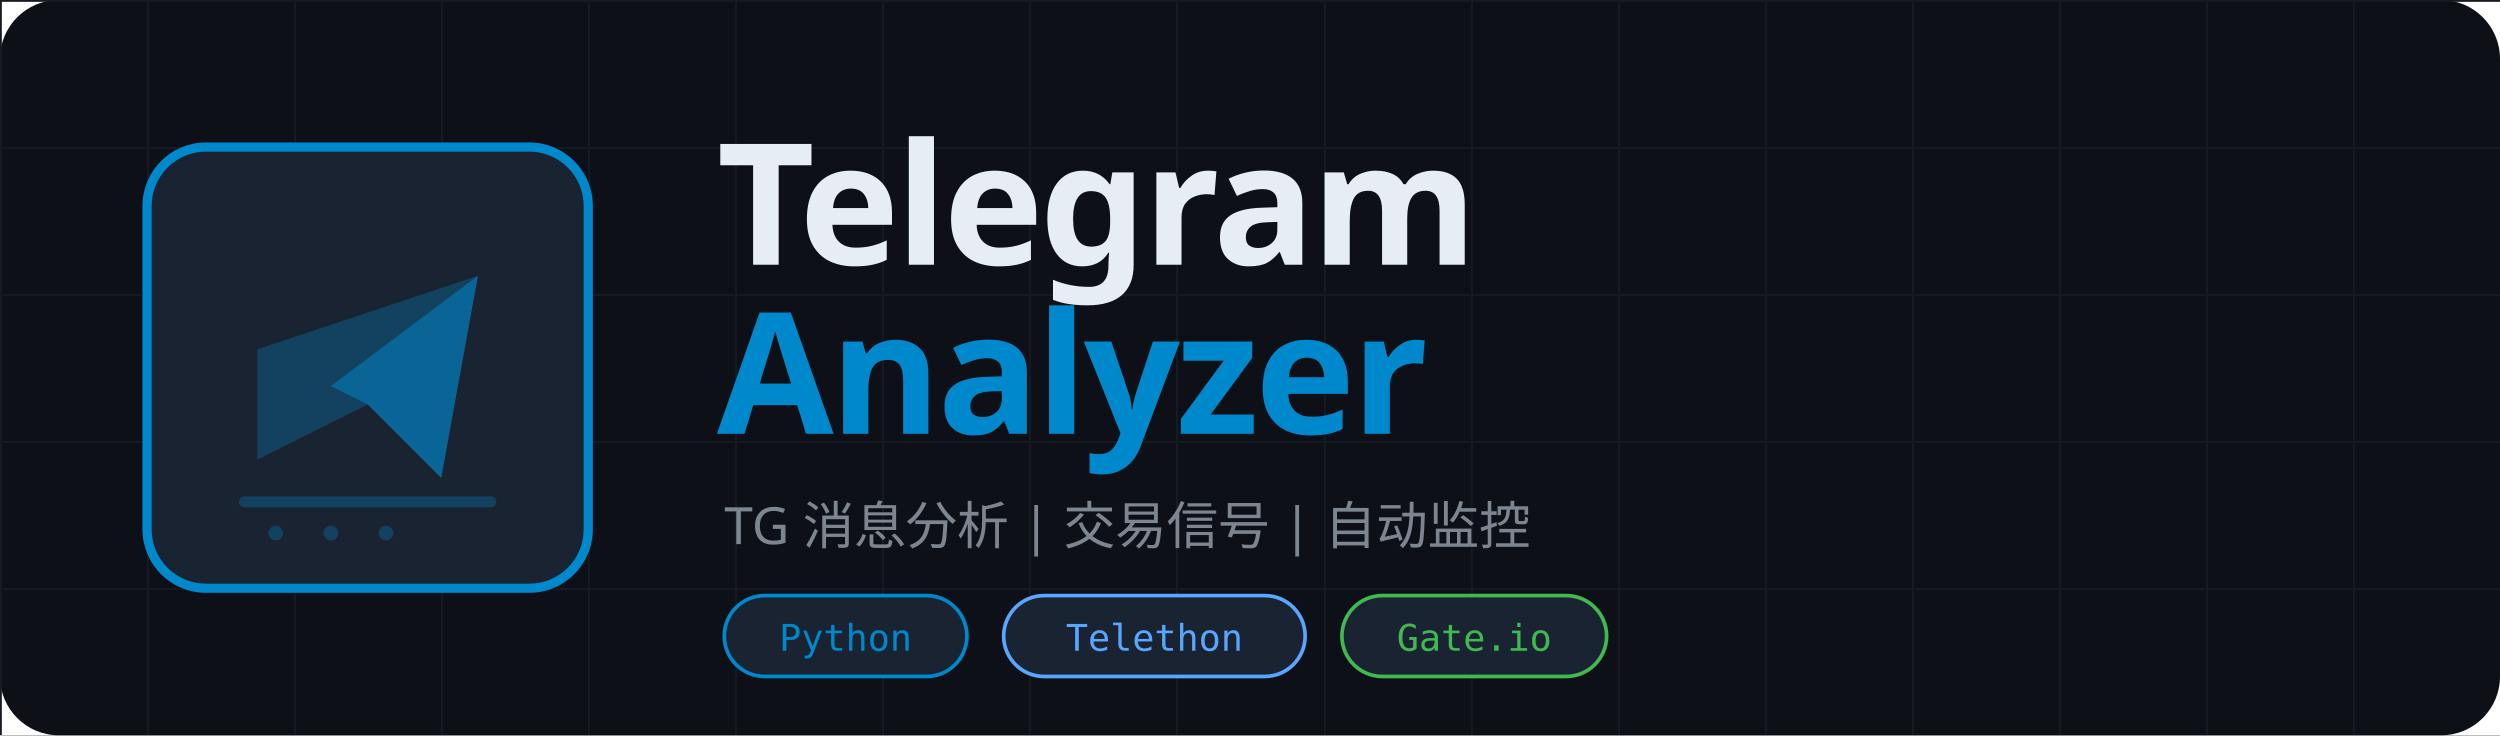
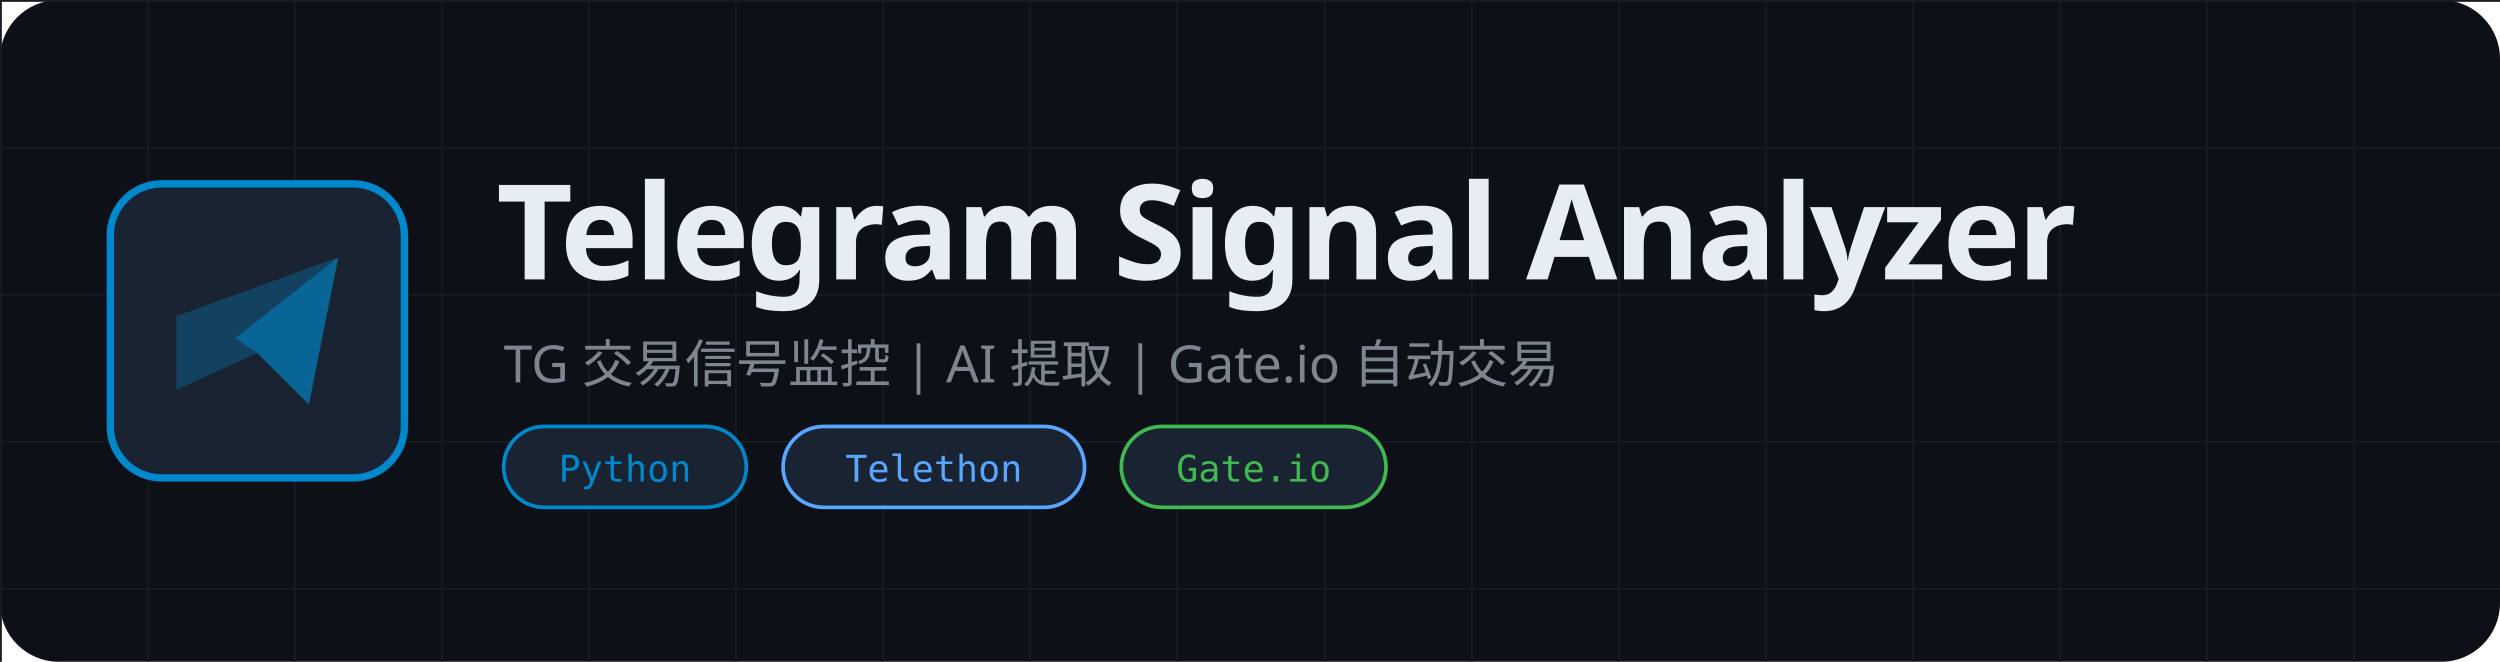
- <svg xmlns="http://www.w3.org/2000/svg" viewBox="0 0 680 200" fill="none">
-   <rect width="680" height="200" rx="16" fill="#0d1117" />
+ <svg xmlns="http://www.w3.org/2000/svg" viewBox="0 0 680 180" fill="none">
+   <rect width="680" height="180" rx="16" fill="#0d1117" />
  <defs>
    <pattern id="g" width="40" height="40" patternUnits="userSpaceOnUse">
      <path d="M40 0L0 0 0 40" fill="none" stroke="#161b22" stroke-width="1" />
    </pattern>
  </defs>
-   <rect width="680" height="200" fill="url(#g)" />
-   <g transform="translate(40,40)">
-     <rect width="120" height="120" rx="16" fill="#1a2332" stroke="#0088cc" stroke-width="2.5" />
-     <path d="M30 55 L90 35 L80 90 L60 70 L30 85Z" fill="#0088cc" opacity="0.3" />
-     <path d="M90 35 L50 65 L60 70 L80 90Z" fill="#0088cc" opacity="0.5" />
-     <rect x="25" y="95" width="70" height="3" rx="1.5" fill="#0088cc" opacity="0.3" />
-     <circle cx="35" cy="105" r="2" fill="#0088cc" opacity="0.3" />
-     <circle cx="50" cy="105" r="2" fill="#0088cc" opacity="0.3" />
-     <circle cx="65" cy="105" r="2" fill="#0088cc" opacity="0.3" />
+   <rect width="680" height="180" fill="url(#g)" />
+   <g transform="translate(30,50)">
+     <rect width="80" height="80" rx="14" fill="#1a2332" stroke="#0088cc" stroke-width="2" />
+     <path d="M18 36 L62 20 L54 60 L40 46 L18 56Z" fill="#0088cc" opacity="0.3" />
+     <path d="M62 20 L34 42 L40 46 L54 60Z" fill="#0088cc" opacity="0.5" />
  </g>
-   <text x="195" y="72" font-family="'Segoe UI',system-ui,sans-serif" font-size="46" fill="#e6edf3" font-weight="700" letter-spacing="-1">Telegram</text>
-   <text x="195" y="118" font-family="'Segoe UI',system-ui,sans-serif" font-size="46" fill="#0088cc" font-weight="700" letter-spacing="-1">Analyzer</text>
-   <text x="197" y="148" font-family="'Segoe UI',system-ui,sans-serif" font-size="14" fill="#7d8590">TG 消息分析 | 交易信号 | 自动监控</text>
-   <g transform="translate(197,162)">
+   <text x="135" y="76" font-family="'Segoe UI',system-ui,sans-serif" font-size="36" fill="#e6edf3" font-weight="700" letter-spacing="-1">Telegram Signal Analyzer</text>
+   <text x="137" y="104" font-family="'Segoe UI',system-ui,sans-serif" font-size="14" fill="#7d8590">TG 交易信号监控 | AI 提取 | Gate.io 自动交易</text>
+   <g transform="translate(137,116)">
    <rect width="66" height="22" rx="11" fill="#1a2332" stroke="#0088cc" stroke-width="1" />
    <text x="33" y="15" font-family="monospace" font-size="10" fill="#0088cc" text-anchor="middle">Python</text>
    <rect x="76" width="82" height="22" rx="11" fill="#1a2332" stroke="#58a6ff" stroke-width="1" />
    <text x="117" y="15" font-family="monospace" font-size="10" fill="#58a6ff" text-anchor="middle">Telethon</text>
    <rect x="168" width="72" height="22" rx="11" fill="#1a2332" stroke="#3fb950" stroke-width="1" />
    <text x="204" y="15" font-family="monospace" font-size="10" fill="#3fb950" text-anchor="middle">Gate.io</text>
  </g>
</svg>
